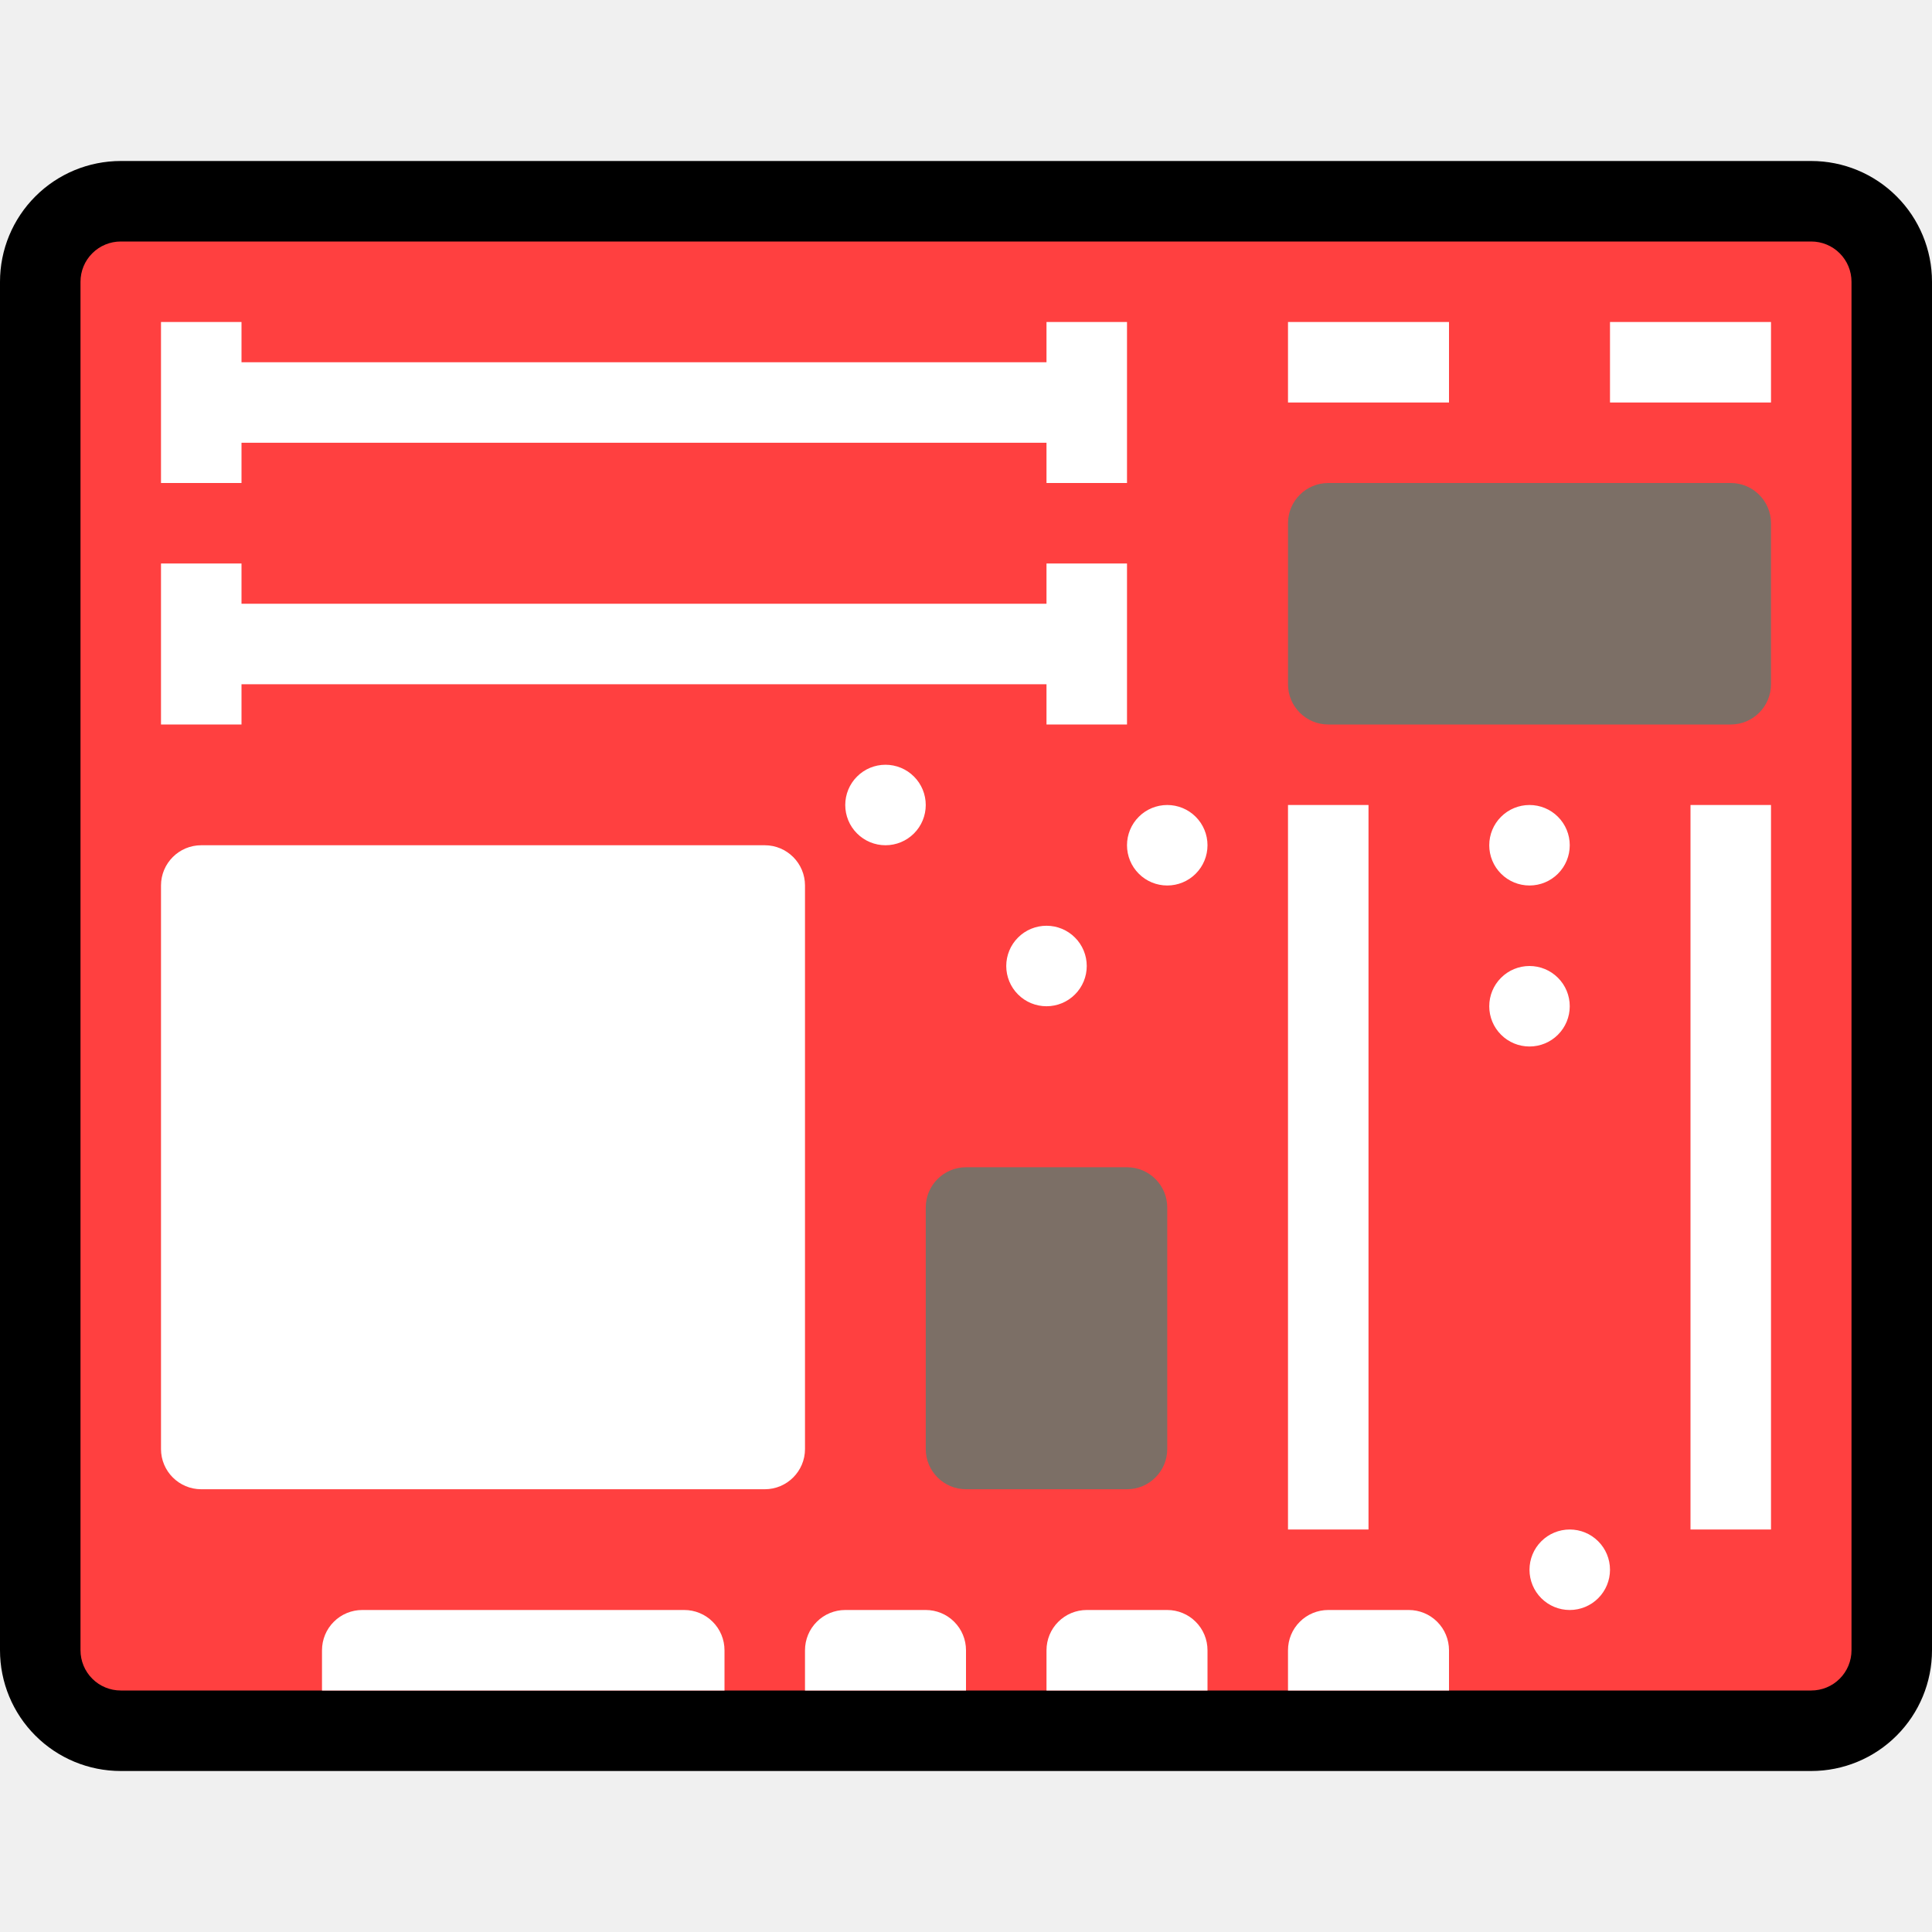
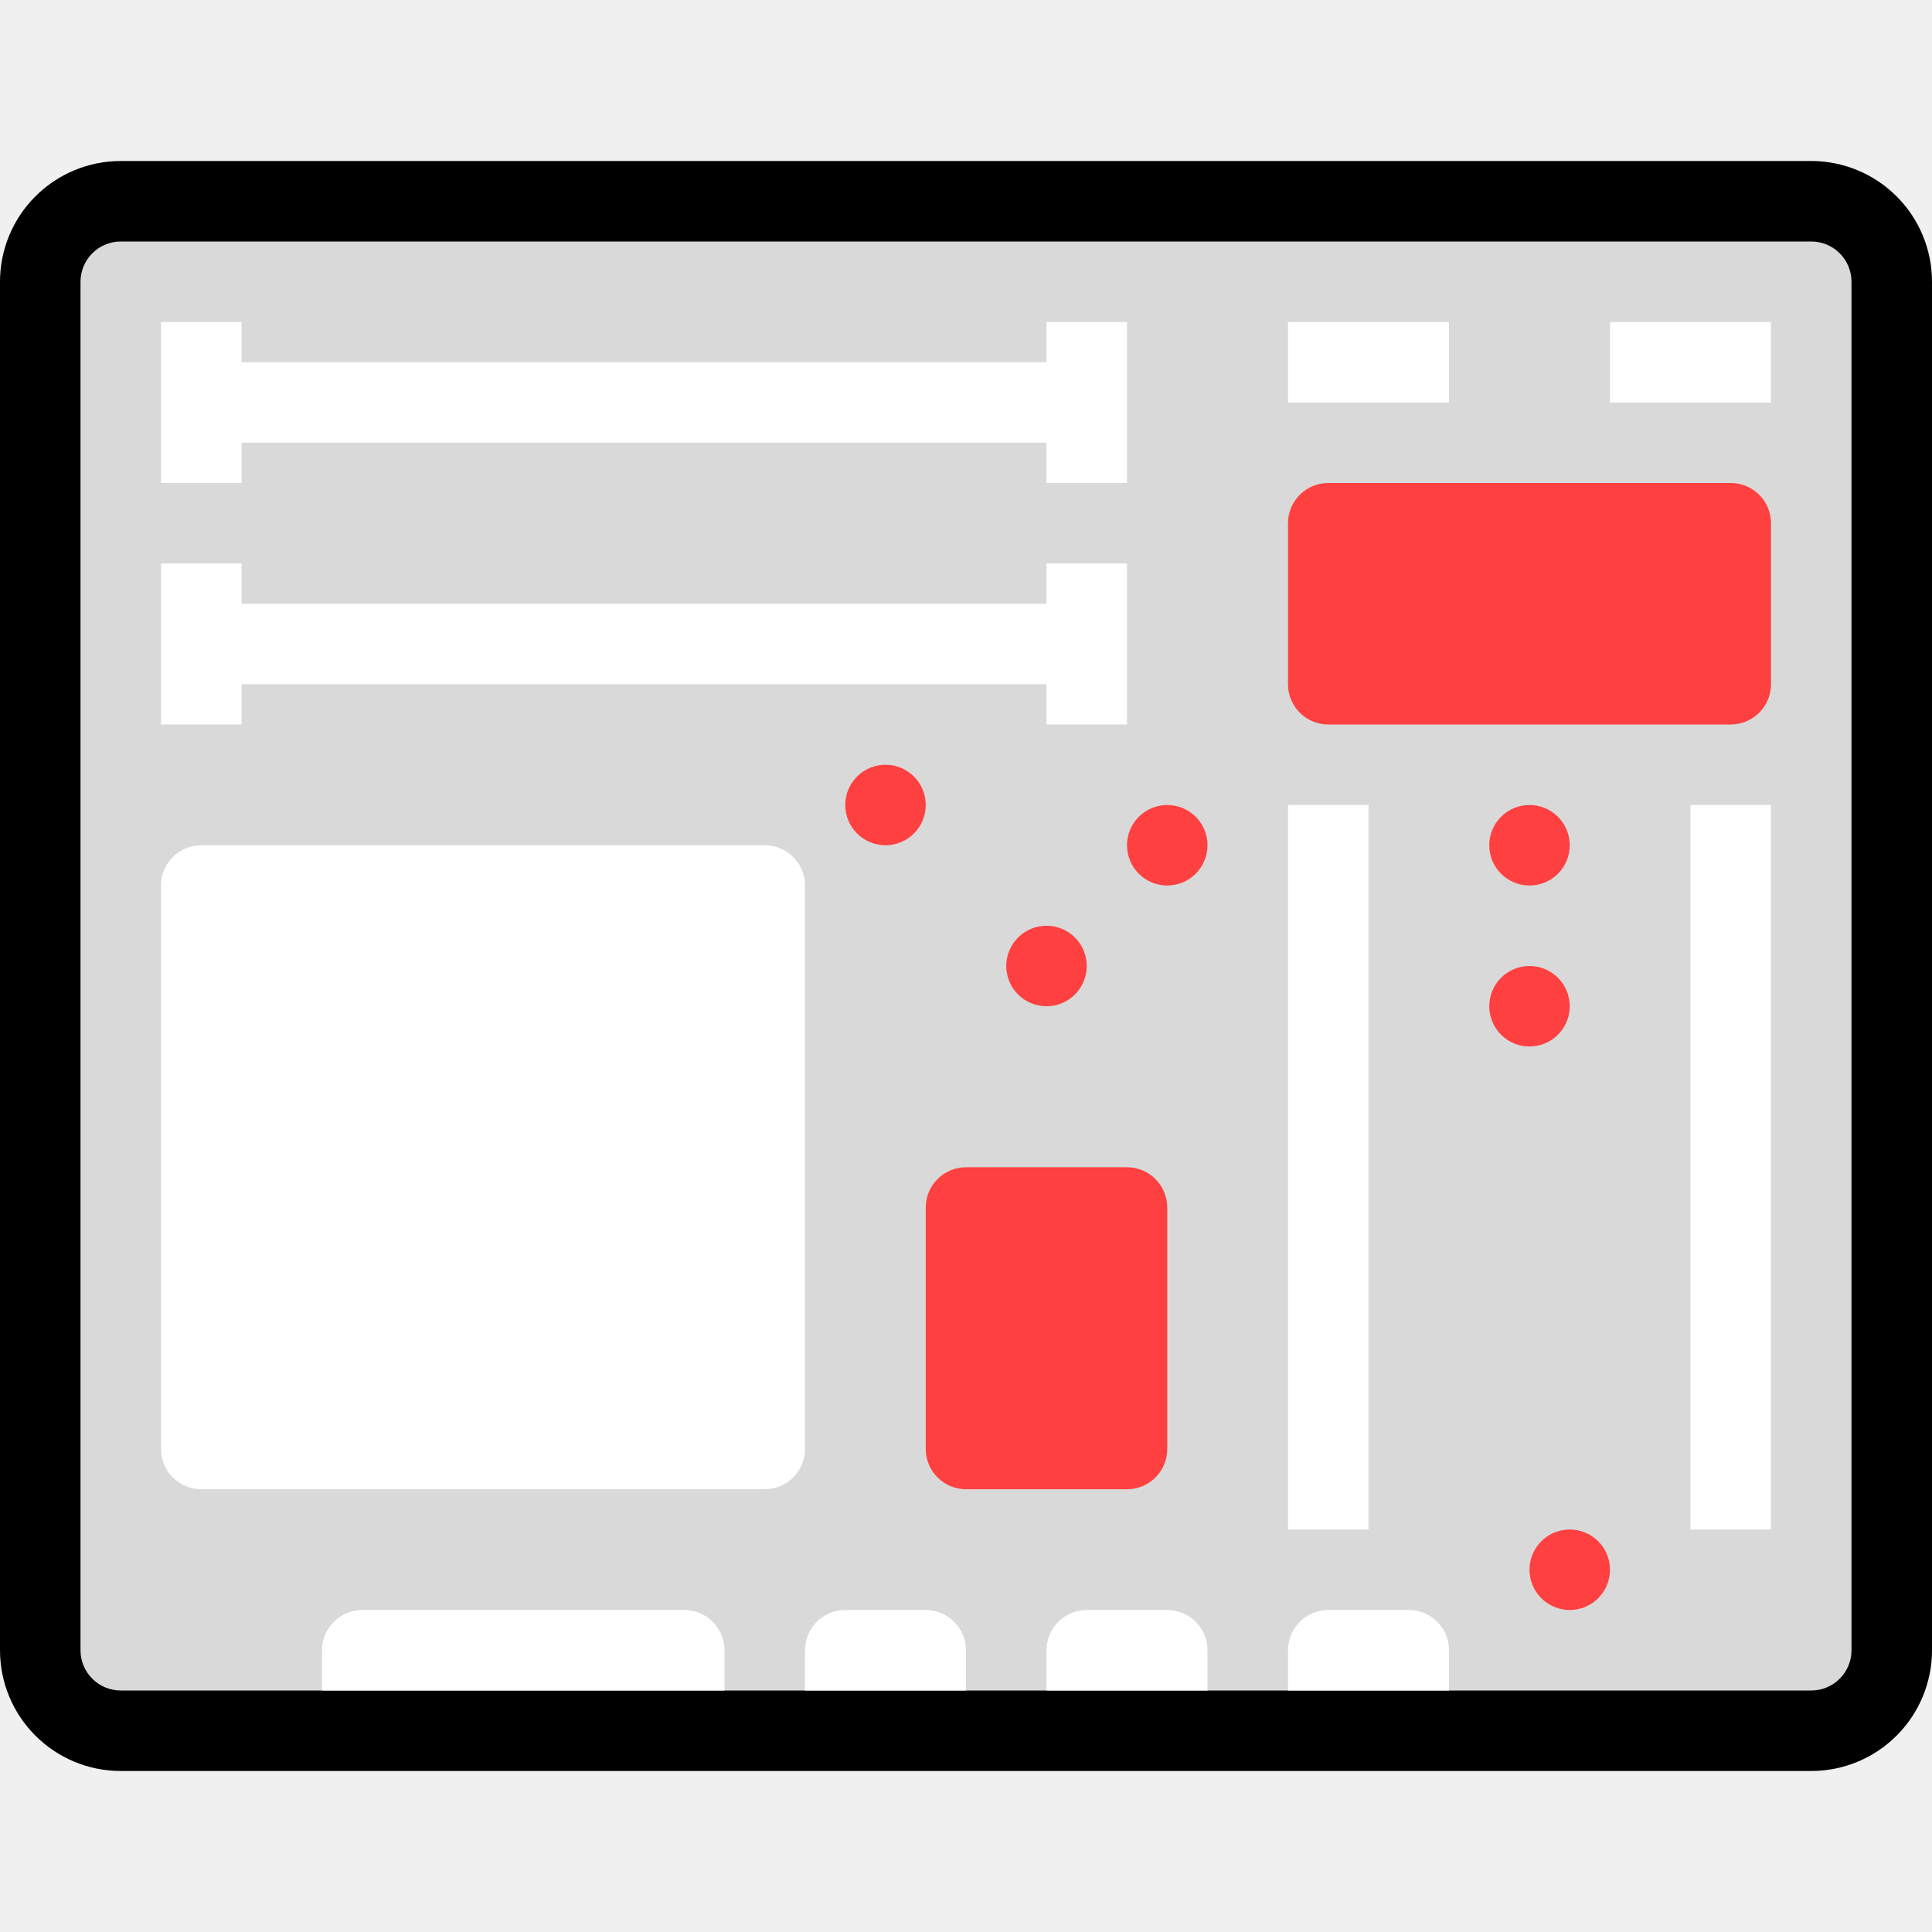
- <svg xmlns="http://www.w3.org/2000/svg" width="150" height="150" viewBox="0 0 48 48" fill="none">
+ <svg xmlns="http://www.w3.org/2000/svg" width="120" height="120" viewBox="0 0 48 48" fill="none">
  <g clip-path="url(#clip0_32_27)">
-     <path d="M45 5H3C1.895 5 1 5.895 1 7V41C1 42.105 1.895 43 3 43H45C46.105 43 47 42.105 47 41V7C47 5.895 46.105 5 45 5Z" fill="#FF4040" />
-     <path d="M45 4H3C2.204 4 1.441 4.316 0.879 4.879C0.316 5.441 0 6.204 0 7L0 41C0 41.796 0.316 42.559 0.879 43.121C1.441 43.684 2.204 44 3 44H45C45.796 44 46.559 43.684 47.121 43.121C47.684 42.559 48 41.796 48 41V7C48 6.204 47.684 5.441 47.121 4.879C46.559 4.316 45.796 4 45 4V4ZM46 41C46 41.265 45.895 41.52 45.707 41.707C45.52 41.895 45.265 42 45 42H3C2.735 42 2.48 41.895 2.293 41.707C2.105 41.52 2 41.265 2 41V7C2 6.735 2.105 6.48 2.293 6.293C2.48 6.105 2.735 6 3 6H45C45.265 6 45.52 6.105 45.707 6.293C45.895 6.48 46 6.735 46 7V41Z" fill="black" />
+     <path d="M45 5H3C1.895 5 1 5.895 1 7V41C1 42.105 1.895 43 3 43H45C46.105 43 47 42.105 47 41V7C47 5.895 46.105 5 45 5Z" fill="#D9D9D9" />
+     <path d="M45 4H3C2.204 4 1.441 4.316 0.879 4.879C0.316 5.441 0 6.204 0 7L0 41C0 41.796 0.316 42.559 0.879 43.121C1.441 43.684 2.204 44 3 44H45C45.796 44 46.559 43.684 47.121 43.121C47.684 42.559 48 41.796 48 41V7C48 6.204 47.684 5.441 47.121 4.879C46.559 4.316 45.796 4 45 4ZM46 41C46 41.265 45.895 41.52 45.707 41.707C45.52 41.895 45.265 42 45 42H3C2.735 42 2.48 41.895 2.293 41.707C2.105 41.52 2 41.265 2 41V7C2 6.735 2.105 6.48 2.293 6.293C2.48 6.105 2.735 6 3 6H45C45.265 6 45.52 6.105 45.707 6.293C45.895 6.48 46 6.735 46 7V41Z" fill="black" />
    <path d="M26 8V9H6V8H4V12H6V11H26V12H28V8H26ZM26 15H6V14H4V18H6V17H26V18H28V14H26V15ZM32 8H36V10H32V8ZM40 8H44V10H40V8Z" fill="white" />
-     <path d="M43 12H33C32.448 12 32 12.448 32 13V17C32 17.552 32.448 18 33 18H43C43.552 18 44 17.552 44 17V13C44 12.448 43.552 12 43 12Z" fill="#7C6F66" />
+     <path d="M43 12H33C32.448 12 32 12.448 32 13V17C32 17.552 32.448 18 33 18H43C43.552 18 44 17.552 44 17V13C44 12.448 43.552 12 43 12Z" fill="#FF4040" />
    <path d="M42 20H44V38H42V20ZM32 20H34V38H32V20Z" fill="white" />
    <path d="M19 21H5C4.448 21 4 21.448 4 22V36C4 36.552 4.448 37 5 37H19C19.552 37 20 36.552 20 36V22C20 21.448 19.552 21 19 21Z" fill="white" />
-     <path d="M9 40H17C17.265 40 17.52 40.105 17.707 40.293C17.895 40.48 18 40.735 18 41V42H8V41C8 40.735 8.105 40.48 8.293 40.293C8.48 40.105 8.735 40 9 40V40ZM21 40H23C23.265 40 23.52 40.105 23.707 40.293C23.895 40.48 24 40.735 24 41V42H20V41C20 40.735 20.105 40.48 20.293 40.293C20.48 40.105 20.735 40 21 40ZM27 40H29C29.265 40 29.52 40.105 29.707 40.293C29.895 40.48 30 40.735 30 41V42H26V41C26 40.735 26.105 40.48 26.293 40.293C26.48 40.105 26.735 40 27 40ZM33 40H35C35.265 40 35.52 40.105 35.707 40.293C35.895 40.48 36 40.735 36 41V42H32V41C32 40.735 32.105 40.48 32.293 40.293C32.48 40.105 32.735 40 33 40Z" fill="white" />
-     <path d="M28 29H24C23.448 29 23 29.448 23 30V36C23 36.552 23.448 37 24 37H28C28.552 37 29 36.552 29 36V30C29 29.448 28.552 29 28 29Z" fill="#7C6F66" />
-     <path d="M39 21C39 20.735 38.895 20.48 38.707 20.293C38.52 20.105 38.265 20 38 20C37.735 20 37.48 20.105 37.293 20.293C37.105 20.48 37 20.735 37 21C37 21.265 37.105 21.52 37.293 21.707C37.48 21.895 37.735 22 38 22C38.265 22 38.52 21.895 38.707 21.707C38.895 21.52 39 21.265 39 21ZM30 21C30 20.735 29.895 20.48 29.707 20.293C29.52 20.105 29.265 20 29 20C28.735 20 28.48 20.105 28.293 20.293C28.105 20.48 28 20.735 28 21C28 21.265 28.105 21.52 28.293 21.707C28.48 21.895 28.735 22 29 22C29.265 22 29.52 21.895 29.707 21.707C29.895 21.52 30 21.265 30 21ZM23 20C23 19.735 22.895 19.48 22.707 19.293C22.52 19.105 22.265 19 22 19C21.735 19 21.48 19.105 21.293 19.293C21.105 19.48 21 19.735 21 20C21 20.265 21.105 20.52 21.293 20.707C21.48 20.895 21.735 21 22 21C22.265 21 22.52 20.895 22.707 20.707C22.895 20.52 23 20.265 23 20ZM39 25C39 24.735 38.895 24.48 38.707 24.293C38.52 24.105 38.265 24 38 24C37.735 24 37.48 24.105 37.293 24.293C37.105 24.48 37 24.735 37 25C37 25.265 37.105 25.52 37.293 25.707C37.48 25.895 37.735 26 38 26C38.265 26 38.52 25.895 38.707 25.707C38.895 25.52 39 25.265 39 25ZM40 39C40 38.735 39.895 38.48 39.707 38.293C39.52 38.105 39.265 38 39 38C38.735 38 38.48 38.105 38.293 38.293C38.105 38.48 38 38.735 38 39C38 39.265 38.105 39.52 38.293 39.707C38.48 39.895 38.735 40 39 40C39.265 40 39.52 39.895 39.707 39.707C39.895 39.52 40 39.265 40 39ZM27 24C27 23.735 26.895 23.48 26.707 23.293C26.52 23.105 26.265 23 26 23C25.735 23 25.48 23.105 25.293 23.293C25.105 23.48 25 23.735 25 24C25 24.265 25.105 24.52 25.293 24.707C25.48 24.895 25.735 25 26 25C26.265 25 26.52 24.895 26.707 24.707C26.895 24.52 27 24.265 27 24Z" fill="white" />
+     <path d="M9 40H17C17.265 40 17.52 40.105 17.707 40.293C17.895 40.48 18 40.735 18 41V42H8V41C8 40.735 8.105 40.48 8.293 40.293C8.48 40.105 8.735 40 9 40ZM21 40H23C23.265 40 23.52 40.105 23.707 40.293C23.895 40.48 24 40.735 24 41V42H20V41C20 40.735 20.105 40.48 20.293 40.293C20.48 40.105 20.735 40 21 40ZM27 40H29C29.265 40 29.52 40.105 29.707 40.293C29.895 40.48 30 40.735 30 41V42H26V41C26 40.735 26.105 40.48 26.293 40.293C26.48 40.105 26.735 40 27 40ZM33 40H35C35.265 40 35.52 40.105 35.707 40.293C35.895 40.48 36 40.735 36 41V42H32V41C32 40.735 32.105 40.48 32.293 40.293C32.48 40.105 32.735 40 33 40Z" fill="white" />
+     <path d="M28 29H24C23.448 29 23 29.448 23 30V36C23 36.552 23.448 37 24 37H28C28.552 37 29 36.552 29 36V30C29 29.448 28.552 29 28 29Z" fill="#FF4040" />
+     <path d="M39 21C39 20.735 38.895 20.48 38.707 20.293C38.52 20.105 38.265 20 38 20C37.735 20 37.48 20.105 37.293 20.293C37.105 20.48 37 20.735 37 21C37 21.265 37.105 21.52 37.293 21.707C37.48 21.895 37.735 22 38 22C38.265 22 38.52 21.895 38.707 21.707C38.895 21.52 39 21.265 39 21ZM30 21C30 20.735 29.895 20.48 29.707 20.293C29.52 20.105 29.265 20 29 20C28.735 20 28.48 20.105 28.293 20.293C28.105 20.48 28 20.735 28 21C28 21.265 28.105 21.52 28.293 21.707C28.48 21.895 28.735 22 29 22C29.265 22 29.52 21.895 29.707 21.707C29.895 21.52 30 21.265 30 21ZM23 20C23 19.735 22.895 19.48 22.707 19.293C22.52 19.105 22.265 19 22 19C21.735 19 21.48 19.105 21.293 19.293C21.105 19.48 21 19.735 21 20C21 20.265 21.105 20.52 21.293 20.707C21.48 20.895 21.735 21 22 21C22.265 21 22.52 20.895 22.707 20.707C22.895 20.52 23 20.265 23 20ZM39 25C39 24.735 38.895 24.48 38.707 24.293C38.52 24.105 38.265 24 38 24C37.735 24 37.48 24.105 37.293 24.293C37.105 24.48 37 24.735 37 25C37 25.265 37.105 25.52 37.293 25.707C37.48 25.895 37.735 26 38 26C38.265 26 38.52 25.895 38.707 25.707C38.895 25.52 39 25.265 39 25ZM40 39C40 38.735 39.895 38.48 39.707 38.293C39.52 38.105 39.265 38 39 38C38.735 38 38.48 38.105 38.293 38.293C38.105 38.48 38 38.735 38 39C38 39.265 38.105 39.52 38.293 39.707C38.48 39.895 38.735 40 39 40C39.265 40 39.52 39.895 39.707 39.707C39.895 39.52 40 39.265 40 39ZM27 24C27 23.735 26.895 23.48 26.707 23.293C26.52 23.105 26.265 23 26 23C25.735 23 25.48 23.105 25.293 23.293C25.105 23.48 25 23.735 25 24C25 24.265 25.105 24.52 25.293 24.707C25.48 24.895 25.735 25 26 25C26.265 25 26.52 24.895 26.707 24.707C26.895 24.52 27 24.265 27 24Z" fill="#FF4040" />
  </g>
  <defs>
    <clipPath id="clip0_32_27">
-       <rect width="150" height="150" fill="white" />
+       <rect width="48" height="48" fill="white" />
    </clipPath>
  </defs>
</svg>
